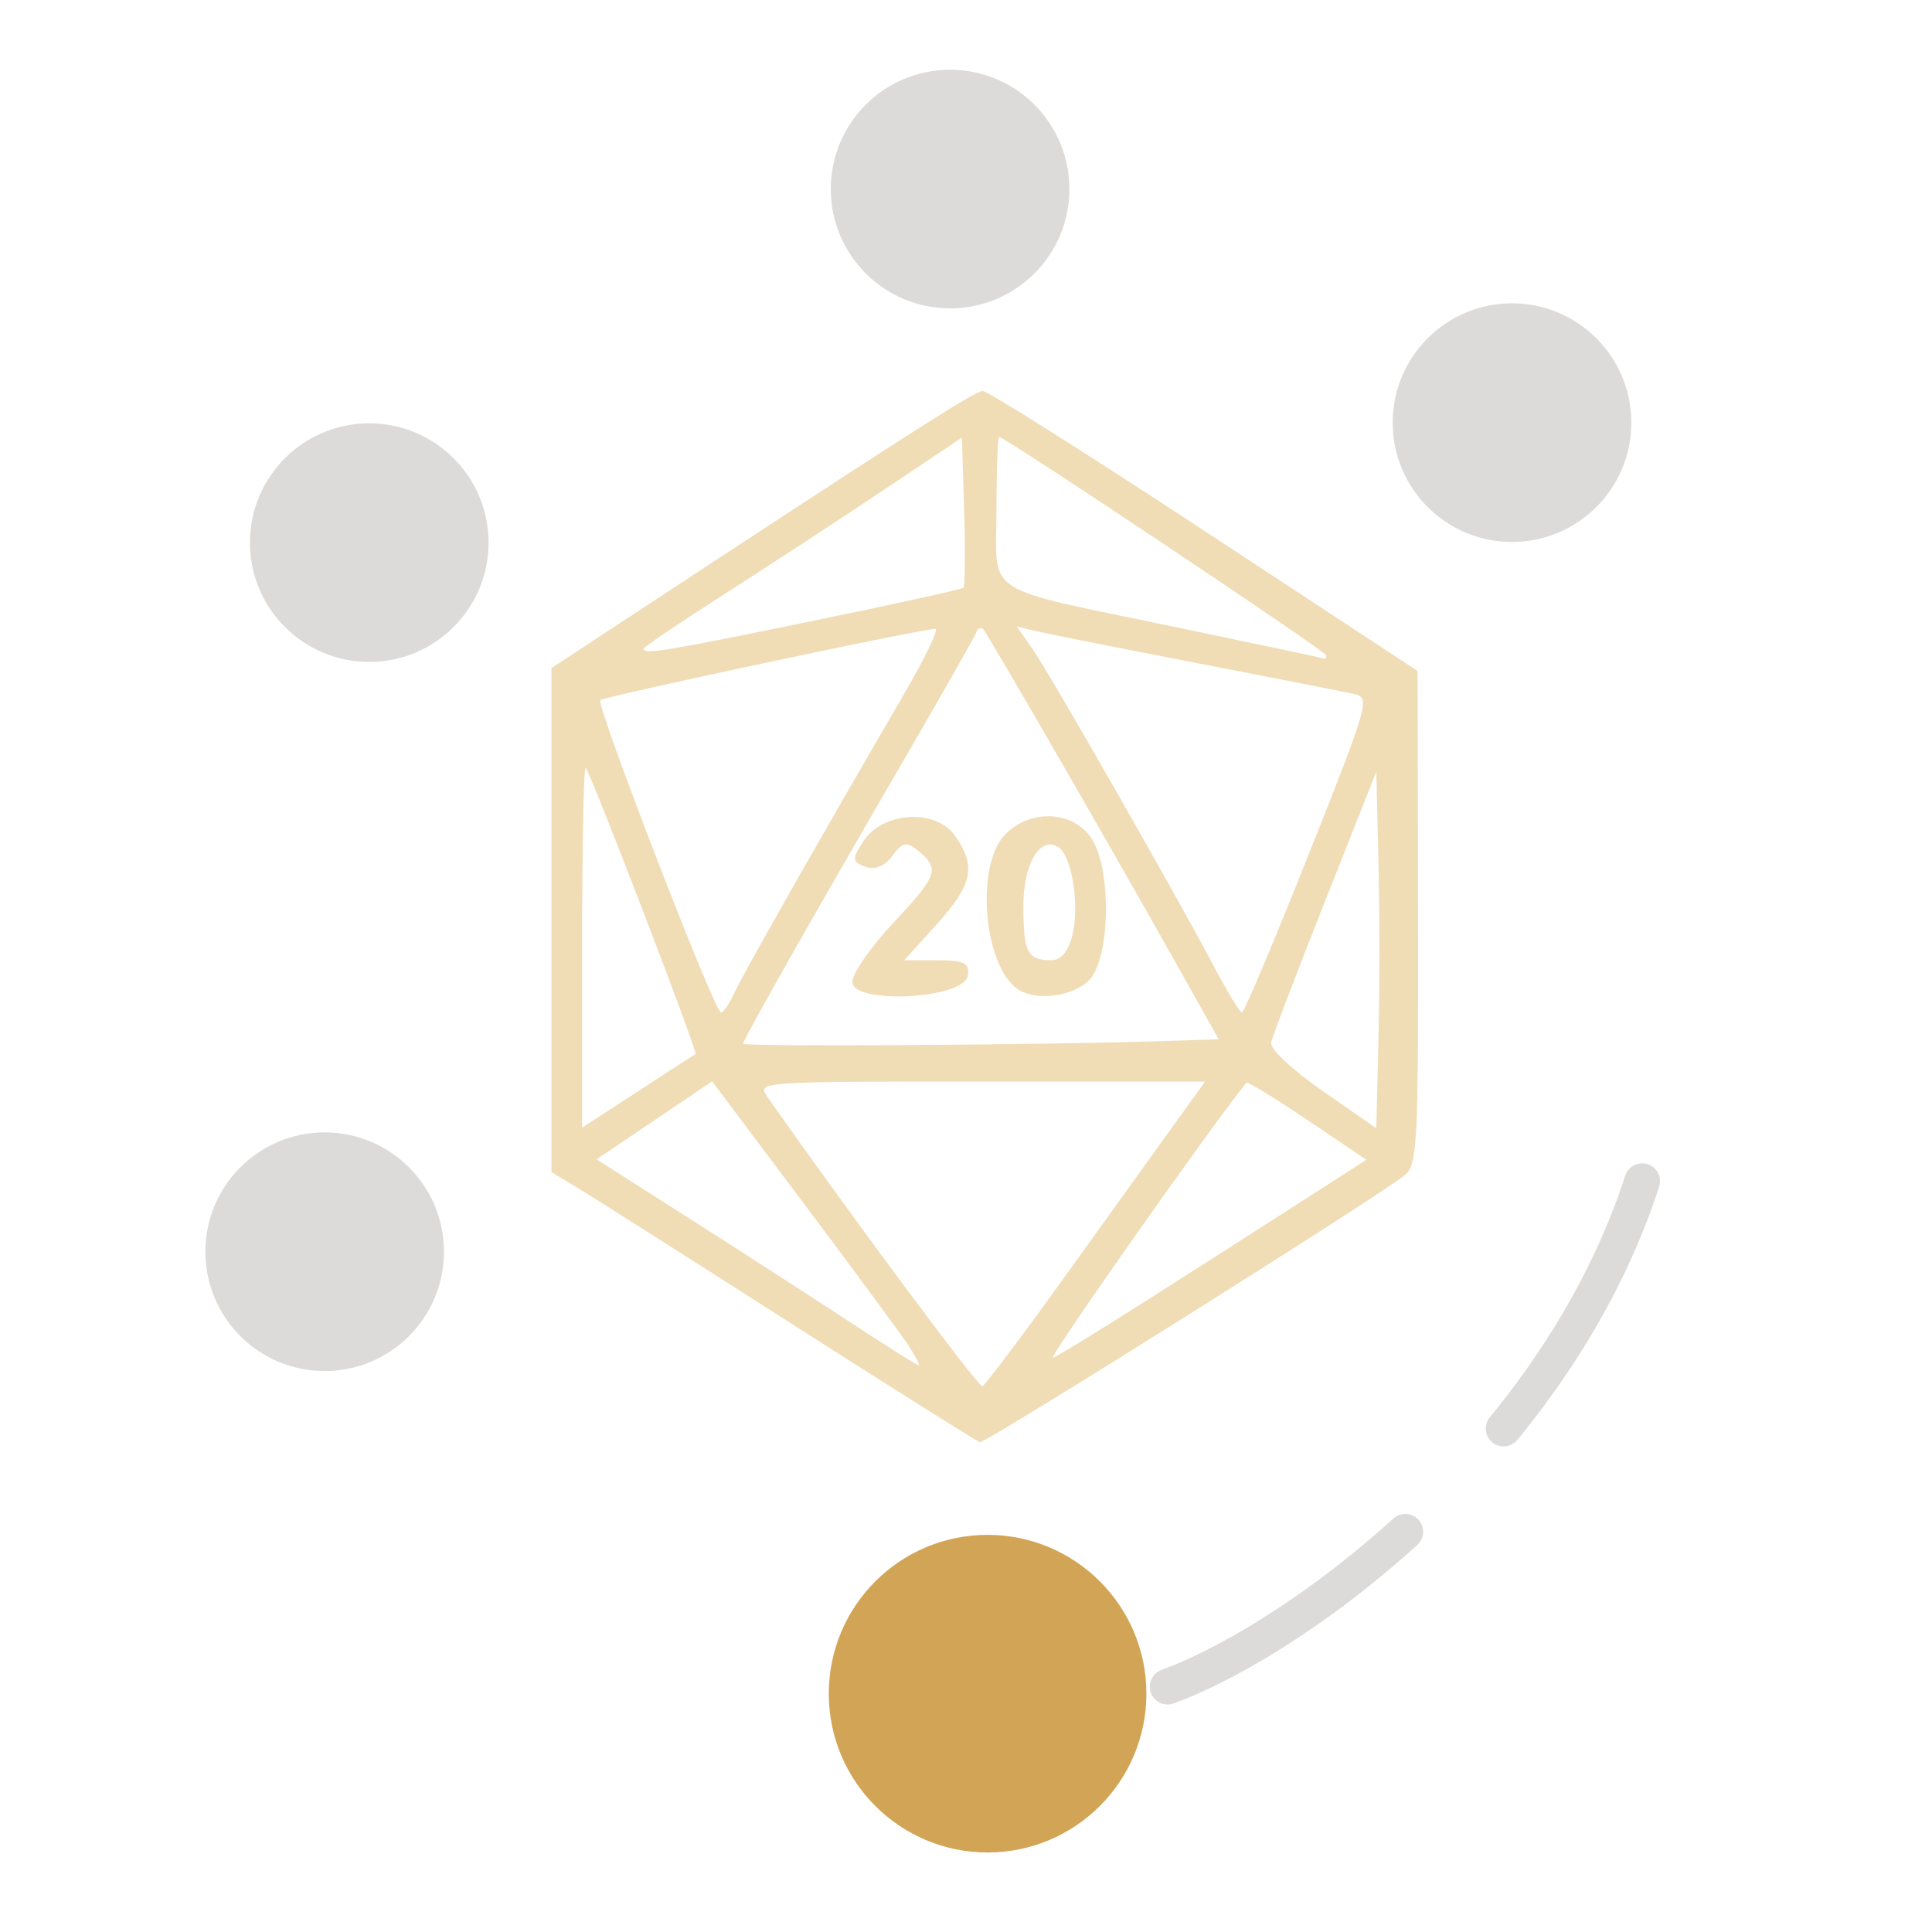
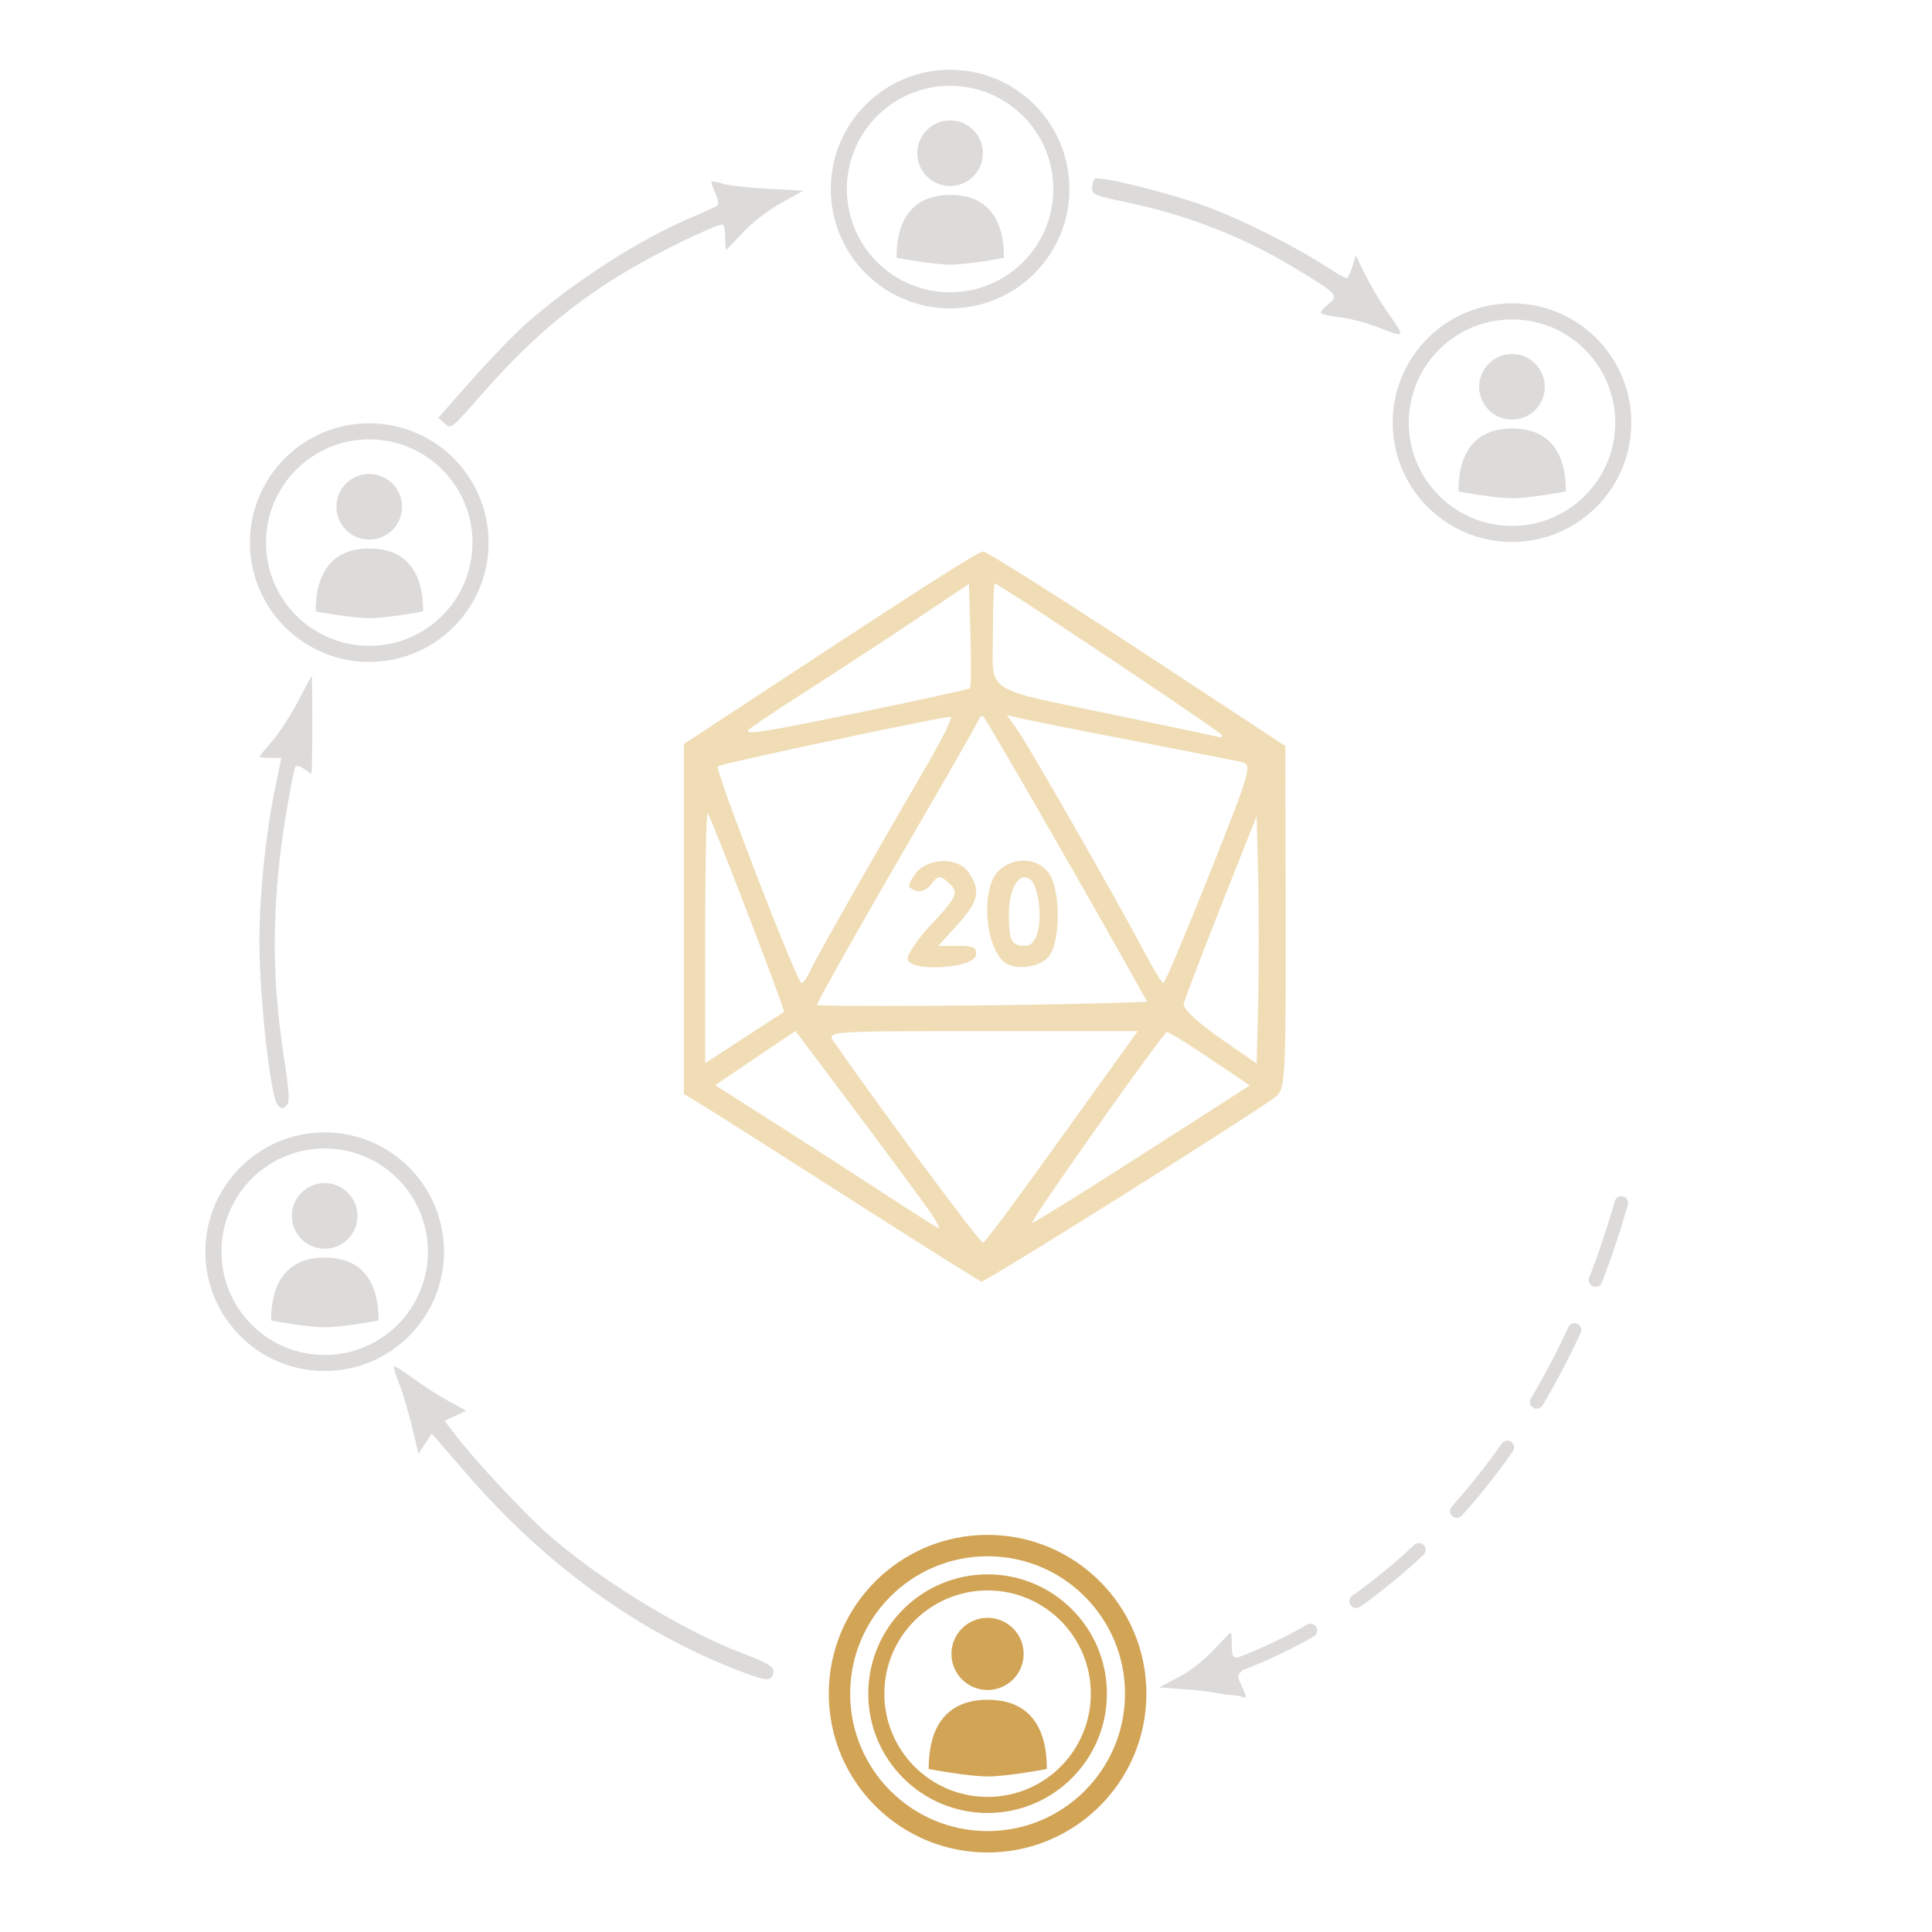
<svg xmlns="http://www.w3.org/2000/svg" viewBox="0 0 270.933 270.933" role="img" aria-label="Cadence">
-   <path id="logo-number" d="m 119.535,137.687 c 0,-1.176 2.555,-4.87 5.679,-8.209 6.274,-6.707 6.606,-7.625 3.649,-10.078 -1.722,-1.429 -2.287,-1.333 -3.725,0.635 -1.045,1.43 -2.5,2.01 -3.793,1.514 -1.879,-0.721 -1.903,-1.099 -0.232,-3.629 2.725,-4.127 10.137,-4.543 12.815,-0.719 3.008,4.294 2.487,6.828 -2.551,12.404 l -4.564,5.051 h 4.656 c 3.754,0 4.575,0.428 4.236,2.208 -0.618,3.246 -16.17,4.036 -16.17,0.822 z m 23.22,1.052 c -4.859,-3.244 -6.017,-17.499 -1.766,-21.75 3.599,-3.599 9.529,-3.3 12.09,0.609 2.799,4.272 2.642,16.55 -0.252,19.748 -2.148,2.374 -7.495,3.113 -10.072,1.392 z m 7.698,-7.868 c 0.935,-4.259 -0.196,-10.94 -2.045,-12.083 -2.562,-1.584 -4.896,2.344 -4.896,8.241 0,6.505 0.573,7.628 3.896,7.628 1.433,0 2.507,-1.334 3.045,-3.786 z" fill="#f0ddb6" />
-   <g id="logo-mark" transform="translate(-175.1213,25.92916)">
-     <path id="logo-arc" d="m 338.861,210.6 c 18.3,-6.696 56.992,-34.527 67.933,-75.551" fill="none" stroke="#dddbd9" stroke-width="5" stroke-linecap="round" stroke-dasharray="40 20" />
-     <path id="logo-symbol" d="m 285.771,159.48 c -14.48,-9.258 -27.9,-17.78 -29.824,-18.937 l -3.497,-2.104 V 103.103 67.768 l 8.877,-5.836 c 40.404,-26.562 50.516,-33.037 51.597,-33.037 0.683,0 14.688,8.837 31.122,19.638 l 29.879,19.638 0.058,34.535 c 0.053,31.607 -0.101,34.671 -1.825,36.135 -3.099,2.631 -58.527,37.472 -59.614,37.472 -0.246,0 -12.294,-7.575 -26.774,-16.833 z m 39.005,-6.84 c 6.161,-8.581 13.033,-18.145 15.271,-21.252 l 4.068,-5.649 h -31.437 c -31.023,0 -31.418,0.028 -29.961,2.112 10.792,15.441 29.614,40.794 30.155,40.619 0.386,-0.125 5.743,-7.249 11.904,-15.83 z m -22.268,10.105 c -1.012,-1.544 -7.617,-10.508 -14.679,-19.92 l -12.84,-17.112 -8.106,5.47 -8.106,5.47 12.709,8.091 c 6.99,4.45 17.067,10.949 22.393,14.443 5.326,3.494 9.861,6.355 10.077,6.359 0.216,0.002 -0.435,-1.257 -1.447,-2.801 z m 34.054,-6.717 c 7.298,-4.646 17.07,-10.894 21.715,-13.884 l 8.446,-5.436 -8.264,-5.577 c -4.545,-3.067 -8.397,-5.414 -8.559,-5.216 -4.718,5.782 -27.781,38.56 -27.132,38.56 0.288,0 6.495,-3.802 13.794,-8.448 z m -63.9,-34.145 c 0.368,-0.195 -14.684,-39.397 -15.403,-40.116 -0.277,-0.277 -0.504,10.959 -0.504,24.97 v 25.475 l 7.801,-5.084 c 4.291,-2.796 7.939,-5.157 8.106,-5.245 z m 95.765,-27.006 -0.303,-12.569 -7.215,18.218 c -3.968,10.02 -7.358,18.908 -7.532,19.751 -0.182,0.879 2.896,3.769 7.215,6.776 l 7.532,5.243 0.303,-12.425 c 0.167,-6.834 0.167,-18.081 0,-24.994 z m -30.721,25.203 8.319,-0.26 -6.041,-10.76 C 330.622,92.385 313.573,62.851 312.962,62.252 c -0.302,-0.296 -0.727,-0.054 -0.945,0.538 -0.218,0.592 -4.897,8.824 -10.398,18.293 -12.964,22.317 -22.268,38.755 -22.27,39.345 -9.7e-4,0.445 40.697,0.203 58.356,-0.348 z m -59.607,-6.759 c 1.195,-2.624 12.103,-21.838 23.646,-41.653 3.017,-5.178 5.07,-9.415 4.564,-9.415 -1.892,0 -46.493,9.492 -47.004,10.003 -0.645,0.645 16.013,43.764 16.914,43.784 0.349,0.008 1.195,-1.215 1.88,-2.719 z m 80.507,-19.343 c 8.42,-21.16 8.681,-22.073 6.456,-22.576 -1.275,-0.289 -11.276,-2.255 -22.225,-4.369 -10.949,-2.115 -21.082,-4.129 -22.518,-4.477 l -2.611,-0.632 2.195,3.124 c 2.391,3.402 20.422,34.971 25.625,44.862 1.775,3.376 3.47,6.134 3.766,6.129 0.296,-0.005 4.487,-9.932 9.312,-22.06 z m 2.524,-27.985 c 0,-0.537 -45.081,-30.642 -45.884,-30.642 -0.212,0 -0.385,4.612 -0.385,10.249 0,12.29 -2.573,10.627 25.535,16.493 11.108,2.318 20.318,4.271 20.466,4.339 0.148,0.068 0.269,-0.13 0.269,-0.44 z m -72.196,-4.814 c 11.485,-2.356 21.066,-4.468 21.292,-4.694 0.226,-0.226 0.272,-5.054 0.102,-10.728 l -0.309,-10.317 -11.298,7.555 c -6.214,4.155 -16.262,10.725 -22.328,14.599 -6.066,3.874 -11.029,7.233 -11.029,7.465 0,0.833 3,0.339 23.571,-3.88 z" fill="#f0ddb6" />
-     <path id="logo-participant-dots" d="M 402.761,33.342 A 15.605,15.605 0 0 1 387.157,48.946 15.605,15.605 0 0 1 371.552,33.342 15.605,15.605 0 0 1 387.157,17.737 15.605,15.605 0 0 1 402.761,33.342 Z M 323.962,0.583 A 15.605,15.605 0 0 1 308.358,16.188 15.605,15.605 0 0 1 292.753,0.583 15.605,15.605 0 0 1 308.358,-15.022 15.605,15.605 0 0 1 323.962,0.583 Z M 242.509,50.164 A 15.605,15.605 0 0 1 226.904,65.769 15.605,15.605 0 0 1 211.3,50.164 15.605,15.605 0 0 1 226.904,34.56 15.605,15.605 0 0 1 242.509,50.164 Z m -6.253,99.441 a 15.605,15.605 0 0 1 -15.605,15.605 15.605,15.605 0 0 1 -15.605,-15.605 15.605,15.605 0 0 1 15.605,-15.605 15.605,15.605 0 0 1 15.605,15.605 z" fill="#dddbd9" stroke="#dddbd9" stroke-width="2.254" />
-     <circle id="logo-accent" cx="313.615" cy="211.582" r="20.77" fill="#d2a456" stroke="#d2a456" stroke-width="3" />
+   <g id="cadence-logo" transform="translate(-175.1213,25.92916)">
+     <path id="logo-arc" d="m 348.59,207.56 c 18.3,-6.696 43.615,-26.155 54.556,-67.178" fill="none" stroke="#dddbd9" stroke-width="1.9" stroke-dasharray="11.4 7.6" stroke-linecap="round" />
+     <path id="logo-symbol" d="M 294.159,142.101 C 284.103,135.672 274.784,129.754 273.448,128.95 l -2.429,-1.461 V 102.951 78.413 l 6.165,-4.053 c 28.058,-18.446 35.081,-22.942 35.831,-22.942 0.475,0 10.2,6.137 21.612,13.637 l 20.75,13.637 0.04,23.983 c 0.037,21.949 -0.07,24.077 -1.267,25.093 -2.152,1.827 -40.644,26.022 -41.399,26.022 -0.171,0 -8.538,-5.26 -18.593,-11.689 z m 27.087,-4.75 c 4.279,-5.959 9.051,-12.6 10.605,-14.758 l 2.825,-3.923 h -21.831 c -21.544,0 -21.818,0.019 -20.806,1.467 7.494,10.723 20.565,28.329 20.941,28.207 0.268,-0.087 3.988,-5.034 8.267,-10.993 z m -15.464,7.017 c -0.703,-1.072 -5.29,-7.297 -10.194,-13.833 l -8.917,-11.884 -5.63,3.799 -5.629,3.799 8.826,5.619 c 4.854,3.09 11.852,7.604 15.551,10.03 3.699,2.426 6.848,4.413 6.998,4.416 0.15,0.002 -0.302,-0.873 -1.005,-1.945 z m 23.649,-4.664 c 5.068,-3.227 11.854,-7.565 15.08,-9.642 l 5.865,-3.775 -5.739,-3.873 c -3.156,-2.13 -5.831,-3.76 -5.943,-3.622 -3.276,4.015 -19.292,26.778 -18.841,26.778 0.2,0 4.511,-2.64 9.579,-5.867 z m -44.375,-23.712 c 0.256,-0.135 -10.197,-27.359 -10.697,-27.858 -0.193,-0.193 -0.35,7.611 -0.35,17.341 v 17.691 l 5.418,-3.531 c 2.98,-1.942 5.513,-3.581 5.629,-3.643 z m 66.504,-18.754 -0.21,-8.729 -5.01,12.652 c -2.756,6.958 -5.11,13.131 -5.231,13.716 -0.126,0.61 2.011,2.618 5.01,4.705 l 5.231,3.641 0.21,-8.628 c 0.116,-4.746 0.116,-12.556 0,-17.357 z m -21.334,17.502 5.777,-0.18 -4.195,-7.472 c -6.502,-11.58 -18.342,-32.089 -18.765,-32.505 -0.21,-0.205 -0.505,-0.037 -0.656,0.374 -0.151,0.411 -3.401,6.127 -7.221,12.703 -9.003,15.498 -15.464,26.913 -15.465,27.323 -6.8e-4,0.309 28.262,0.141 40.525,-0.242 z m -27.821,-6.232 c 0,-0.696 1.513,-2.884 3.363,-4.861 3.715,-3.972 3.912,-4.515 2.161,-5.968 -1.019,-0.846 -1.354,-0.789 -2.206,0.376 -0.619,0.846 -1.48,1.19 -2.246,0.897 -1.112,-0.427 -1.127,-0.651 -0.138,-2.149 1.614,-2.444 6.002,-2.69 7.588,-0.426 1.781,2.543 1.472,4.043 -1.51,7.345 l -2.702,2.991 h 2.757 c 2.223,0 2.709,0.254 2.508,1.308 -0.366,1.922 -9.575,2.39 -9.575,0.487 z m 13.749,0.623 c -2.877,-1.921 -3.563,-10.362 -1.046,-12.879 2.131,-2.131 5.642,-1.954 7.159,0.361 1.657,2.529 1.565,9.8 -0.149,11.693 -1.272,1.406 -4.438,1.843 -5.964,0.825 z m 4.558,-4.659 c 0.554,-2.522 -0.116,-6.478 -1.211,-7.155 -1.517,-0.938 -2.899,1.388 -2.899,4.88 0,3.852 0.339,4.517 2.307,4.517 0.849,0 1.484,-0.79 1.803,-2.242 z m -31.88,5.574 c 0.83,-1.822 8.405,-15.165 16.421,-28.926 2.095,-3.596 3.521,-6.538 3.17,-6.538 -1.314,0 -32.287,6.591 -32.642,6.947 -0.448,0.448 11.12,30.392 11.746,30.406 0.242,0.006 0.83,-0.844 1.305,-1.888 z m 55.908,-13.433 c 5.847,-14.695 6.028,-15.328 4.484,-15.678 -0.885,-0.2 -7.831,-1.566 -15.434,-3.034 -7.603,-1.469 -14.64,-2.867 -15.638,-3.109 l -1.814,-0.439 1.524,2.169 c 1.66,2.363 14.182,24.285 17.795,31.154 1.233,2.344 2.41,4.259 2.615,4.256 0.206,-0.003 3.116,-6.897 6.467,-15.32 z m 1.753,-19.434 c 0,-0.373 -31.306,-21.279 -31.864,-21.279 -0.147,0 -0.267,3.203 -0.267,7.117 0,8.534 -1.787,7.38 17.732,11.454 7.714,1.61 14.11,2.966 14.212,3.013 0.103,0.047 0.187,-0.09 0.187,-0.305 z m -50.136,-3.343 c 7.975,-1.636 14.629,-3.103 14.786,-3.26 0.157,-0.157 0.189,-3.509 0.071,-7.45 l -0.215,-7.164 -7.846,5.247 c -4.315,2.886 -11.293,7.448 -15.505,10.138 -4.213,2.69 -7.659,5.023 -7.659,5.184 0,0.579 2.084,0.236 16.369,-2.695 z" fill="#f0ddb6" />
+     <path id="logo-participant-rings" d="M 402.761,33.342 A 15.605,15.605 0 0 1 387.157,48.946 15.605,15.605 0 0 1 371.552,33.342 15.605,15.605 0 0 1 387.157,17.737 15.605,15.605 0 0 1 402.761,33.342 Z M 323.962,0.583 A 15.605,15.605 0 0 1 308.358,16.188 15.605,15.605 0 0 1 292.753,0.583 15.605,15.605 0 0 1 308.358,-15.022 15.605,15.605 0 0 1 323.962,0.583 Z M 242.509,50.164 A 15.605,15.605 0 0 1 226.904,65.769 15.605,15.605 0 0 1 211.3,50.164 15.605,15.605 0 0 1 226.904,34.56 15.605,15.605 0 0 1 242.509,50.164 Z m -6.253,99.441 a 15.605,15.605 0 0 1 -15.605,15.605 15.605,15.605 0 0 1 -15.605,-15.605 15.605,15.605 0 0 1 15.605,-15.605 15.605,15.605 0 0 1 15.605,15.605 z" fill="none" stroke="#dddbd9" stroke-width="2.254" />
+     <path id="logo-participant-marks" d="m 379.652,42.99 c 0,-2.257 0.254,-8.828 7.529,-8.828 7.275,-2e-6 7.529,6.57 7.529,8.828 0,0 -5,0.948 -7.529,0.948 -2.53,0 -7.529,-0.948 -7.529,-0.948 z M 391.755,28.316 a 4.601,4.601 0 0 1 -4.601,4.601 4.601,4.601 0 0 1 -4.601,-4.601 4.601,4.601 0 0 1 4.601,-4.601 4.601,4.601 0 0 1 4.601,4.601 z M 300.853,10.231 c 0,-2.257 0.254,-8.828 7.529,-8.828 7.275,-1.7e-6 7.529,6.57 7.529,8.828 0,0 -5,0.948 -7.529,0.948 -2.53,0 -7.529,-0.948 -7.529,-0.948 z m 12.103,-14.674 a 4.601,4.601 0 0 1 -4.601,4.601 4.601,4.601 0 0 1 -4.601,-4.601 4.601,4.601 0 0 1 4.601,-4.601 4.601,4.601 0 0 1 4.601,4.601 z m -93.558,64.256 c 0,-2.257 0.254,-8.828 7.529,-8.828 7.275,-2e-6 7.529,6.57 7.529,8.828 0,0 -5,0.948 -7.529,0.948 -2.53,0 -7.529,-0.948 -7.529,-0.948 z m 12.103,-14.674 a 4.601,4.601 0 0 1 -4.601,4.601 4.601,4.601 0 0 1 -4.601,-4.601 4.601,4.601 0 0 1 4.601,-4.601 4.601,4.601 0 0 1 4.601,4.601 z M 213.146,159.254 c 0,-2.257 0.254,-8.828 7.529,-8.828 7.275,0 7.529,6.57 7.529,8.828 0,0 -5,0.948 -7.529,0.948 -2.53,0 -7.529,-0.948 -7.529,-0.948 z m 12.103,-14.674 a 4.601,4.601 0 0 1 -4.601,4.601 4.601,4.601 0 0 1 -4.601,-4.601 4.601,4.601 0 0 1 4.601,-4.601 4.601,4.601 0 0 1 4.601,4.601 z m 122.403,67.186 c -0.704,0 -3.186,-0.578 -5.61,-0.748 l -4.408,-0.31 2.672,-1.383 c 1.606,-0.831 3.596,-2.372 4.989,-3.862 1.274,-1.363 2.371,-2.479 2.437,-2.479 0.066,0 0.12,0.797 0.12,1.771 0,1.453 0.138,1.771 0.772,1.771 0.939,0 1.276,1.368 0.498,2.024 -0.48,0.405 -0.467,0.678 0.085,1.859 0.357,0.762 0.648,1.494 0.648,1.628 0,0.34 -0.704,-0.271 -2.204,-0.271 z m -69.029,-3.447 c -14.122,-5.453 -27.029,-14.809 -38.132,-27.64 l -4.812,-5.561 -0.936,1.399 -0.936,1.399 -0.901,-3.735 c -0.496,-2.054 -1.277,-4.698 -1.736,-5.875 -0.459,-1.177 -0.834,-2.33 -0.834,-2.562 0,-0.232 1.127,0.424 2.505,1.458 1.378,1.034 3.668,2.516 5.09,3.294 l 2.585,1.413 -1.523,0.703 -1.523,0.703 1.608,2.107 c 2.485,3.255 9.581,10.876 12.699,13.637 7.206,6.382 18.851,13.557 27.191,16.752 4.287,1.643 4.899,2.064 4.533,3.119 -0.326,0.939 -1.118,0.84 -4.875,-0.611 z m -64.612,-79.376 c -1.01,-1.425 -2.511,-15.104 -2.511,-22.889 0,-6.417 0.852,-14.811 2.152,-21.201 l 0.915,-4.496 h -1.534 c -0.843,0 -1.534,-0.064 -1.534,-0.142 0,-0.078 0.804,-1.069 1.786,-2.202 0.983,-1.133 2.621,-3.659 3.642,-5.613 1.02,-1.954 1.885,-3.553 1.92,-3.553 0.036,1.42e-4 0.065,3.088 0.065,6.862 0,3.774 -0.051,6.862 -0.114,6.861 -0.063,-8.1e-5 -0.542,-0.31 -1.065,-0.688 -0.523,-0.378 -1.047,-0.516 -1.165,-0.305 -0.373,0.666 -1.81,9.028 -2.225,12.945 -1.111,10.488 -0.91,18.136 0.762,28.986 0.532,3.451 0.626,5.023 0.326,5.423 -0.533,0.71 -0.923,0.713 -1.421,0.01 z m 23.474,-95.477 -0.9,-0.805 4.589,-5.195 c 2.524,-2.857 5.941,-6.403 7.594,-7.88 6.625,-5.918 16.244,-12.088 23.643,-15.166 1.653,-0.688 3.156,-1.391 3.34,-1.562 0.184,-0.172 0.035,-0.951 -0.33,-1.732 -0.366,-0.781 -0.594,-1.498 -0.508,-1.593 0.086,-0.095 0.775,0.035 1.532,0.29 0.757,0.254 3.616,0.58 6.353,0.724 l 4.977,0.262 -3.102,1.724 c -1.819,1.011 -4.035,2.722 -5.358,4.138 -1.241,1.328 -2.31,2.414 -2.376,2.414 -0.066,0 -0.12,-0.797 -0.12,-1.771 0,-0.974 -0.176,-1.771 -0.39,-1.771 -0.773,0 -6.647,2.756 -10.998,5.16 -8.731,4.825 -15.374,10.258 -22.556,18.447 -4.489,5.119 -4.49,5.12 -5.39,4.315 z M 368.19,19.903 c -1.523,-0.588 -3.913,-1.198 -5.31,-1.356 -1.397,-0.158 -2.54,-0.443 -2.54,-0.632 0,-0.19 0.496,-0.748 1.102,-1.24 1.432,-1.164 1.2,-1.415 -4.508,-4.877 -7.492,-4.544 -15.269,-7.584 -24.097,-9.42 -4.234,-0.881 -4.555,-1.019 -4.555,-1.963 0,-0.559 0.174,-1.134 0.386,-1.279 0.634,-0.433 10.055,1.891 15.331,3.782 4.901,1.757 12.449,5.528 17.131,8.559 1.353,0.876 2.617,1.593 2.809,1.593 0.192,0 0.564,-0.722 0.828,-1.605 l 0.479,-1.605 1.266,2.617 c 0.696,1.439 2.117,3.839 3.158,5.334 2.615,3.754 2.66,3.689 -1.478,2.093 z" fill="#dddbd9" />
+     <circle id="logo-accent-ring-inner" cx="313.615" cy="211.582" r="15.605" fill="none" stroke="#d2a456" stroke-width="2.254" />
+     <path id="logo-accent-mark" d="m 305.358,222.147 c 0,-2.483 0.28,-9.711 8.282,-9.711 8.002,0 8.282,7.227 8.282,9.711 0,0 -5.5,1.043 -8.282,1.043 -2.783,0 -8.282,-1.043 -8.282,-1.043 z m 13.313,-16.142 a 5.061,5.061 0 0 1 -5.061,5.061 5.061,5.061 0 0 1 -5.061,-5.061 5.061,5.061 0 0 1 5.061,-5.061 5.061,5.061 0 0 1 5.061,5.061 z" fill="#d2a456" />
+     <circle id="logo-accent-ring-outer" cx="313.615" cy="211.582" r="20.77" fill="none" stroke="#d2a456" stroke-width="3" />
  </g>
</svg>
